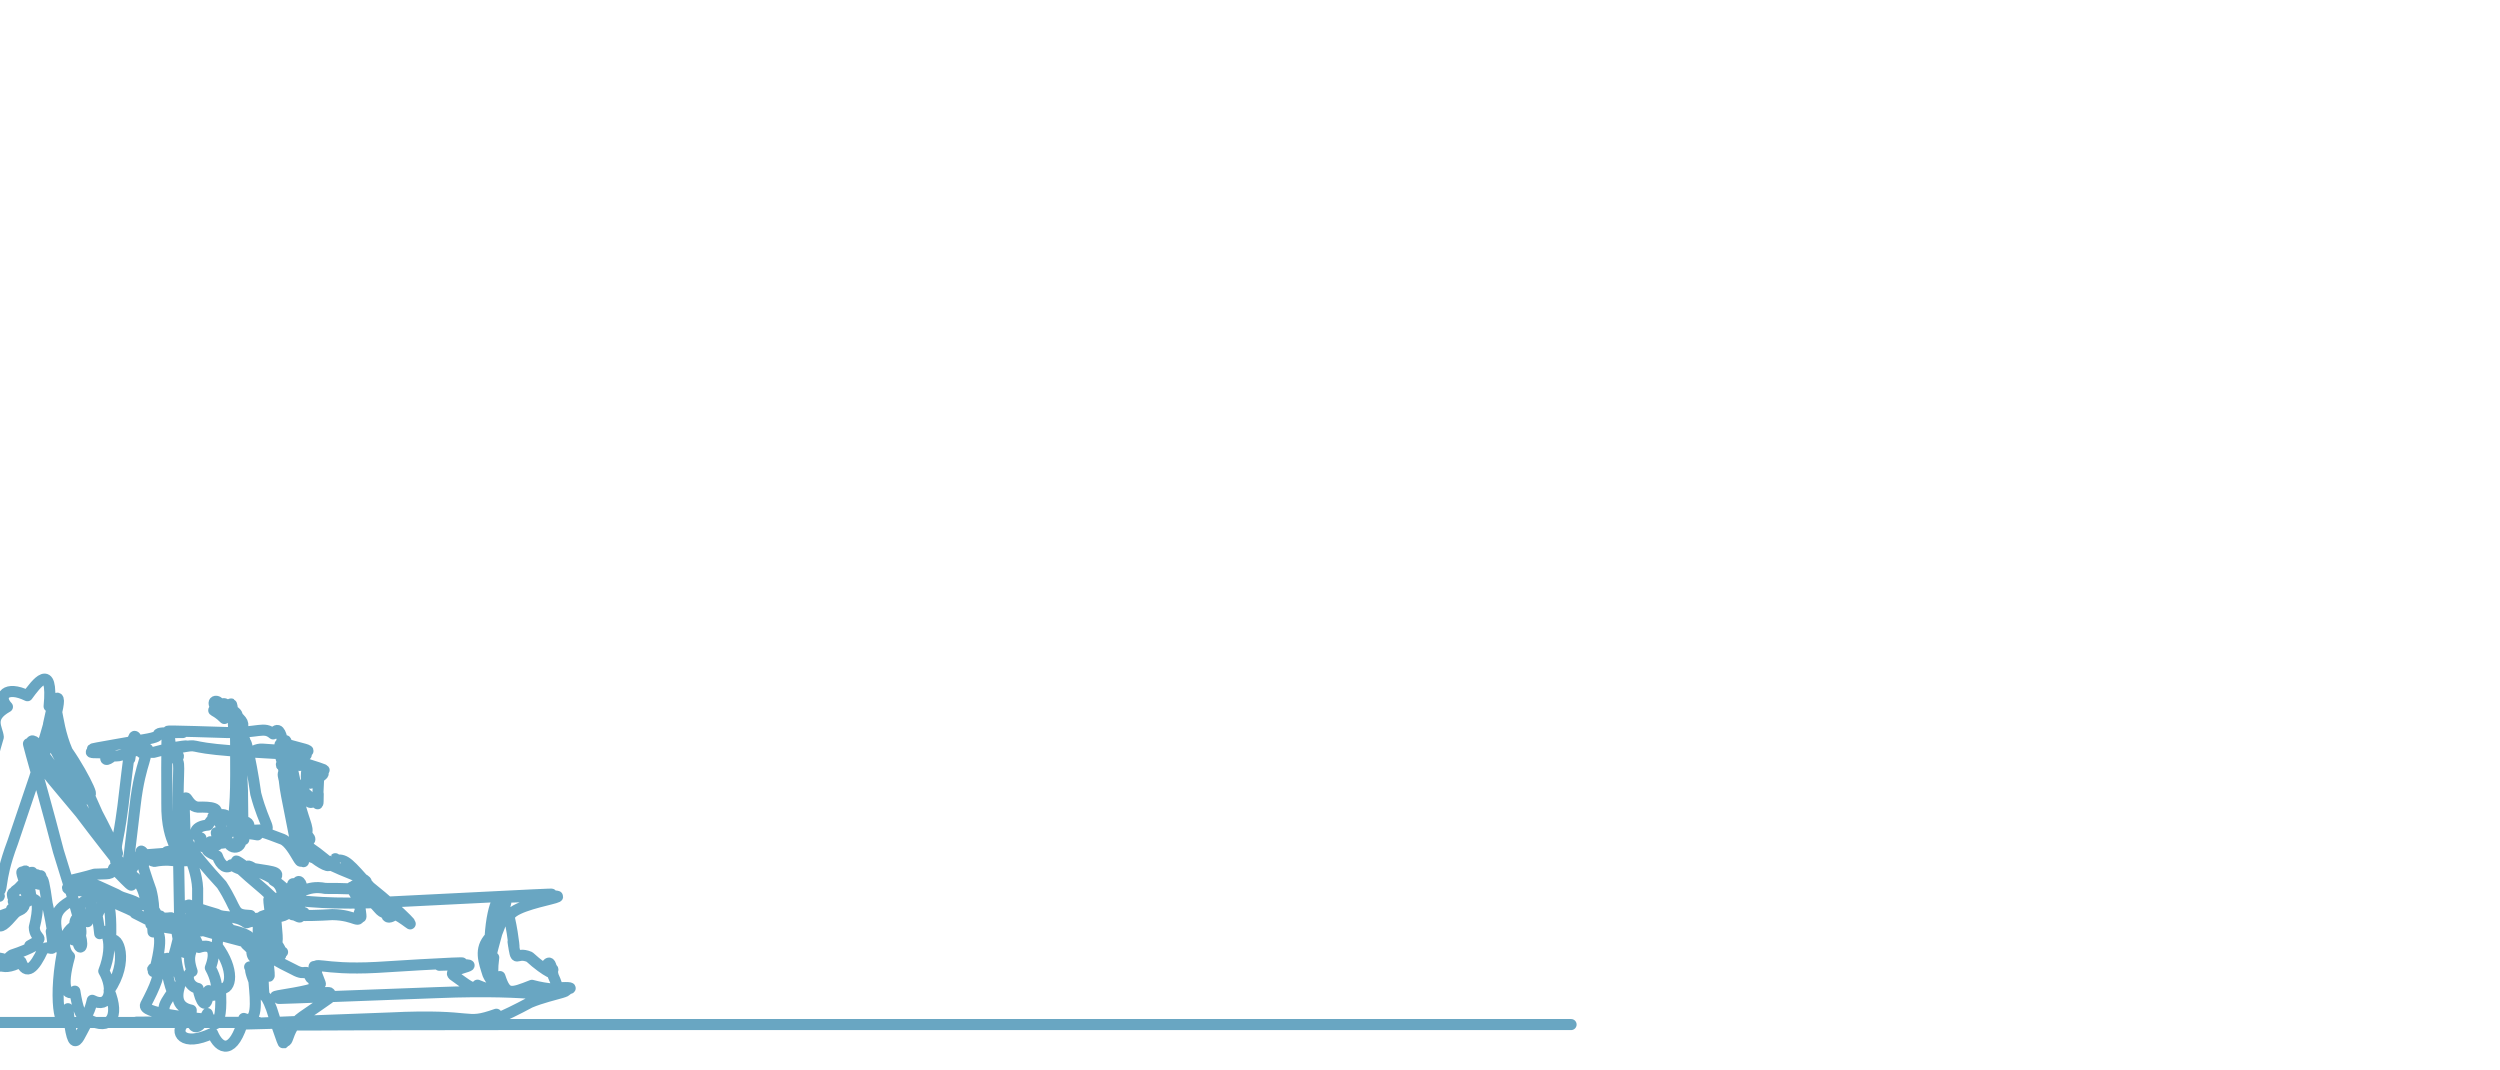
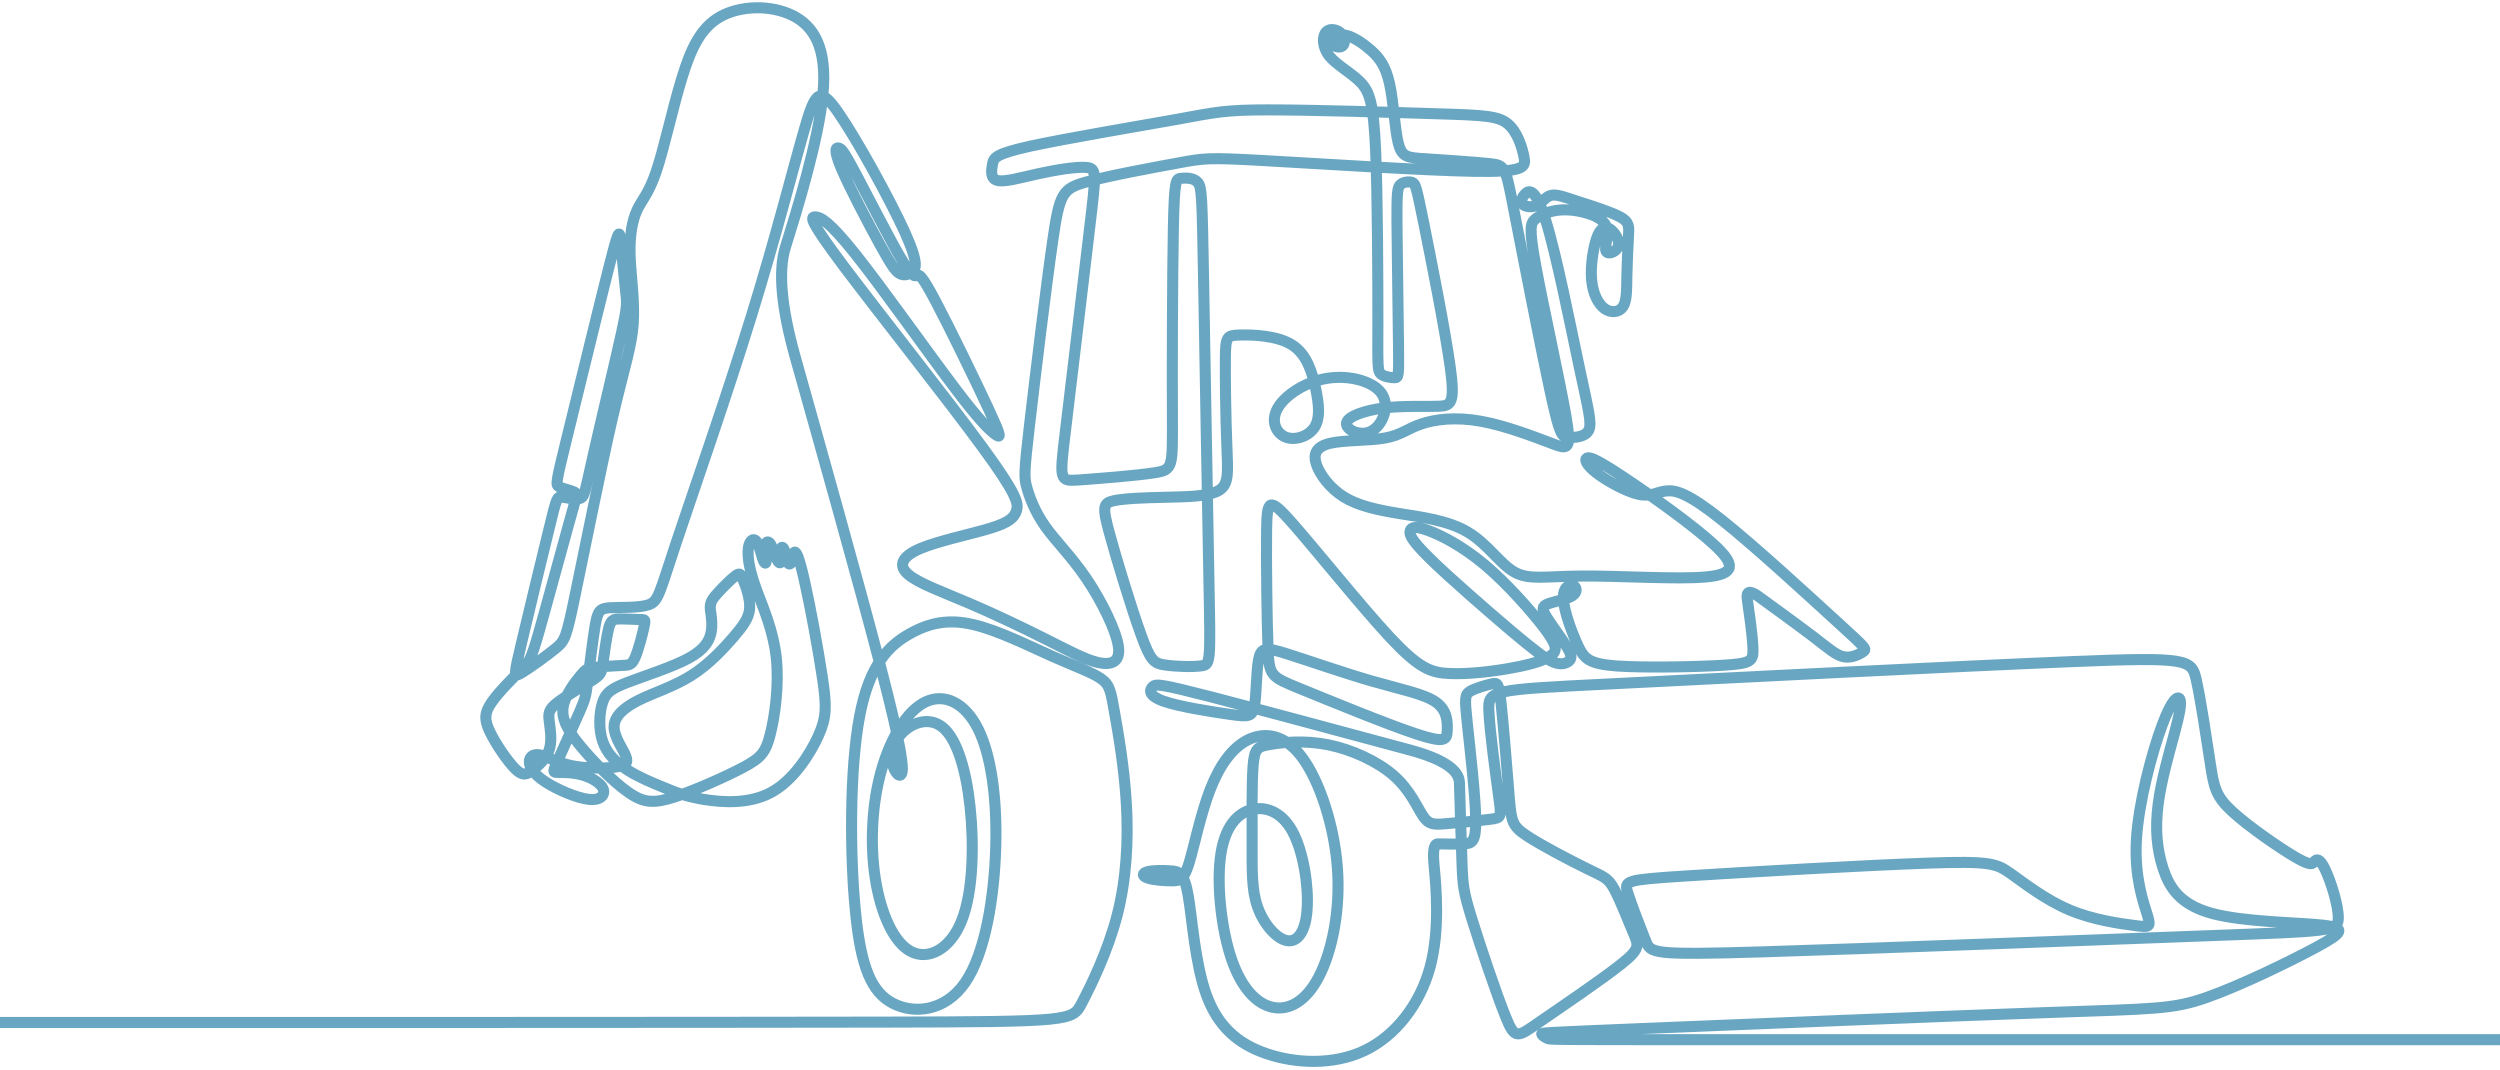
<svg xmlns="http://www.w3.org/2000/svg" viewBox="0 0 339 145" fill="none">
-   <path stroke="#69A6C2" stroke-width="150" stroke-linecap="round" stroke-linejoin="round" transform="scale(.01)" d=" m-692 13865 c5065 0 5067 0 2542-5 c2542-5 18-11 124-236 c124-236 227-460 129-491 c128-493 28-525-28-496 -28-498-84-470-49-280 -50-280-11-91-122-85 -122-86-231-81-320-142 -320-143-407-205-335-77 -334-78-259 53-269 152 -267 151-275 251-135 716 -136 715 4 1177 76 757 c74 757 145 333 285 150 c285 150 424-33 274-396 c273-395 122-761 20-674 c20-672-83-589-179-355 -180-356-277-122-251 117 -250 119-224 361-127 450 -127 450-28 541 72 470 c73 470 173 399 236 124 c235 125 301-150 156-396 c155-394 12-640-55-507 -54-508-122-378-165-163 -165-163-211 49-140 106 -140 105-73 160 8 144 c9 143 89 125 34-64 c33-64-21-257-297-1141 -297-1143-572-2028-285-1014 -190-676-45-498 100-321 c150-481 300-965 59-630 c60-630-183-296-294-144 -293-143-407 10-271 150 -270 150-135 288-124 411 -125 410-114 535-104 306 -104 307-92 79-65 140 -64 140-38 200 8 273 c9 274 56 350-23 311 -23 312-99 274-162 695 -160 696-222 1116-121 577 -120 579-17 39-123 103 -124 102-229 165-112 67 -112 68 5-30 97-410 c97-411 191-791 99-402 c98-403 5-11 64 8 c63 8 122 28 62-19 c63-20 3-70 101-443 c100-444 196-817 93-419 c92-417-11-17-20-173 -20-173-28-328-18-166 -18-167-9-5-143 567 -143 567-277 1140-144 585 -143 585-7 32 50 26 c51 26 109 22 46 23 c46 23-15 26-105 378 -106 377-196 731-107 374 -108 374-18 17-107 105 -107 106-196 193-101 145 -100 143-4 96 80 165 c79 165 160 234 105 104 c106 103 51-29 79-61 c79-61 106-93 39-123 c40-124-27-153-13-104 -13-104 0-54 117-93 c117-92 234-134 122-77 c122-79 10-23 18-126 c18-125 28-226 30-120 c30-121 33-14 80-2 c81-2 129 9 71 1 c71 0 11-6-23 100 -21 102-55 213-46 106 -46 105-36-1-104 4 -104 5-168 10-96 12 -96 11-21 15-74 89 -74 89-127 167-28 156 -28 157 71 147 176 217 c176 216 282 287 210 145 c209 145 137 4 277-89 c275-89 414-185 241-127 c239-128 66-73 62-249 c63-247 58-424-40-368 -39-366-139-311-84-228 -84-229-30-147-5-104 -6-103 18-61 25-29 c23-29 29 1 25 32 c23 31 18 61 17 56 c16 56 14 50 14 24 c15 24 15-2-2-46 -1-46-20-90 7-56 c6-56 31-21 32 43 c29 43 29 105 28 60 c28 57 26 12 7-36 c6-35-15-81 5-43 c5-41 25-3 18 48 c18 46 13 97 20 33 c20 35 25-30 13-45 c13-44 2-63 19 0 c20 0 37 61 75 335 c76 335 112 606 56 380 c56 379-1 150-114 250 -114 251-226 350-296 161 -297 162-368-25-252-41 -252-42-139-57-155-65 -156-64-175-71-152-97 -153-97-130-124-58-171 -58-170 13-218 43-135 c43-135 73-55 227-87 c228-87 381-121 219-120 c219-120 58-119 23-102 c21-103-13-87-8-64 -10-65-5-42 12-40 c11-41 26-38 68-74 c68-73 105-107 60-43 c59-43 11 20 35 89 c35 87 57 157-8 130 -8 131-74 102-137 160 -137 158-198 214-237 149 -236 150-275 84-201 100 -202 101-130 117-3 140 -3 139 122 161 39 99 c40 99-43 35-149 18 -148 18-254 0-191-41 -191-41-129-81-92-20 -93-20-56 40-1 69 -2 69 53 96 161 107 c162 107 272 117 165 17 c165 16 57-86-34-77 -35-78-125-74-129-34 -128-35-132 3-68-1 -66 0 0-7 73-161 c72-164 147-320 76-176 c76-175 6-31 25-198 c25-198 43-366 34-199 c35-198 28-31 138-9 c141-8 252 13 132-46 c132-46 11-107 231-693 c231-692 448-1278 340-1103 c340-1101 232-927 147-504 c145-505 59-84 254 366 c254 366 448 815 200 440 c199 440-51 64-54 40 -55 38-59 11-54-33 -56-33-53-79-157-283 -156-284-258-491-108-257 -109-259 39-27 40 14 c40 13 37 51 162 305 c162 305 283 557 157 266 c156 265 32-25 29-11 c30-12 30 0 193 365 c193 364 354 729 173 372 c173 373-8 18-71-49 -71-50-132-115-367-488 -368-487-605-857-361-453 -361-454-117-48-66-1 -66 0-15 44 462 617 c463 617 941 1185 478 653 c479 653 16 118-28 94 -28 94-69 68-258 79 -257 79-443 91-249 105 -249 106-56 122 137 120 c137 121 328 118 357 152 c358 152 386 186 305 153 c307 155 227 122 177 40 c178 38 127-46-35-220 -35-221-196-394-203-300 -204-300-211-204-142-201 -142-201-72-197-36-132 -37-131 0-70 74-639 c75-642 146-1213 93-641 c92-642 38-71 323-89 c323-90 610-111 332-61 c333-61 54-11 734 41 c733 41 1412 92 710 14 c711 13 13-68-26-137 -27-137-64-207-129-107 -128-108-193-10-630-19 -631-20-1070-33-594 0 -593 0-117 31-536 98 -536 95-956 162-487 105 -484 107-15 52-17 84 -16 82-17 114 96 26 c96 27 211-61 245-55 c246-54 283-46 136 14 c135 15-12 76-85 717 -86 717-160 1359-83 683 -82 682-2 5 258-16 c257-19 519-39 256-40 c255-39-10-38-1-660 -4-661 4-1282 13-647 c13-648 23-11 66-7 c66-6 107-4 56 66 c56 66 2 134 20 1086 c20 1087 34 2041 20 1040 c20 1040 1 43-118 17 -119 18-241-7-145-23 -145-21-48-38-127-351 -127-351-204-667-97-357 -98-358 12-51 143-32 c144-31 275-10 287-6 c287-7 297-2 140-85 c138-84-20-169-13-357 -15-358-8-549 3-284 c4-283 15-18 174-4 c175-5 333 10 203 129 c203 128 72 249 46 218 c45 218 18 184-81 122 -80 122-182 60-128-51 -129-52-77-163 97-175 c97-174 274-185 301-48 c302-48 328 88 112 171 c112 172-103 255-152 79 -152 78-201-99 17-91 c16-90 234-81 264-33 c264-31 293 16 173-7 c175-6 55-31-68-495 -68-495-191-959-100-498 -101-498-12-38-42-15 -43-15-76 7-41 36 -42 38-9 68 3 437 c3 437 15 802 3 411 c5 411-5 14-51 2 -49 0-94-12-46-39 -45-40 3-67 2-591 c0-590-3-1116-28-635 -28-634-53-155-125-129 -126-129-198-103-99-124 -97-124 2-143 54-58 c53-58 104 28 51 55 c51 54-2 81-36 30 -36 29-69-19-30-28 -30-28 12-35 34-30 c37-29 61-27 90 28 c93 27 122 80 105 94 c106 96 90 109 53 244 c55 244 16 376 48 189 c48 190 76 5 247 15 c247 16 416 28 209 22 c209 23 2 16 117 610 c119 610 234 1204 132 611 c132 612 29 20 86 5 c87 6 144-8 48-94 c46-94-50-179-122-574 -122-574-192-969-144-459 -142-458-92 54-49 55 -50 54-7 56 40 32 c40 31 85 5 66-36 c65-35 44-76 73-18 c72-18 104 38 183 61 c185 59 264 83 128 69 c129 71-7 57-8 141 -8 138-10 219-4 183 -3 183 3 145-52 80 -53 79-107 11-89-62 -89-65-71-138-17-190 -16-189 38-238 47-137 c48-135 60-33 66 41 c67 40 75 114-22 79 -21 79-119 46-26-53 -27-52 64-152-26-107 -26-107-117-61-131-38 -130-38-143-17-126 17 -125 16-104 48-67 53 -66 53-27 59 98 528 c97 527 222 998 86 489 c86 492-51-17-226-86 -226-85-401-157-338-59 -339-61-277 36-186 63 -187 62-90 91-217 38 -215 39-342-13-189 46 -190 46-39 101 47 140 c48 140 134 180 189 119 c190 117 246 56 306 51 c307 49 366 45 267 160 c269 160 168 273 199 111 c198 109 228-56 503-2 c501-3 778 51 391-36 c392-38 7-126-292-270 -290-270-589-416-348-231 -348-231-107-46-41 15 -43 15 23 74 142 111 c142 110 260 145 172 38 c171 38 81-73 127-11 c127-13 171 46 454 363 c455 362 737 680 377 344 c378 346 18 14-46 34 -46 35-111 58-105-19 -106-18-97-89-221-170 -223-169-346-251-171-124 -116-83-50 12 16 109 c23 163 48 325 6 178 c7 178-33 28-366 24 -366 23-701 14-382-26 -383-28-64-69-84-178 -84-178-104-287-10-163 -10-164 86-41 52 15 c51 16 19 75-76 49 -78 50-170 28-85 33 -84 33 0 39 72 114 c71 114 142 186 66 112 c64 112-11 36-38 32 -38 29-66 25-106-44 -105-43-145-111-327-275 -324-275-505-439-264-259 -264-259-21-75 17-47 c16-46 56-16 172 62 c171 63 285 142 309 259 c308 259 329 375 172 226 c170 226 11 74-84 66 -82 66-177 56-260 48 -262 50-348 41-254-12 -254-10-161-62-390-417 -390-418-619-773-319-362 -320-363-20 49-7 414 -5 414 9 778 15 393 c14 392 20 6 401 164 c400 163 780 321 398 131 c397 132 13-60 7-112 c6-112 0-167-158-112 -158-113-317-60-399-115 -399-116-483-169-274-86 -275-86-66 0-33 158 -33 159 4 315-28 158 -27 157-56-2-250-35 -251-36-445-69-210-76 -209-76 26-79 43-40 c43-39 58 0 694 179 c694 180 1330 360 667 179 c444 120 224 148 4 176 c8 264 15 529 12 303 c11 304 9 79 113 366 c114 366 219 653 126 311 c125 310 33-31 293-205 c296-204 557-376 264-211 c263-209-29-45-70-165 -69-165-112-285-81-150 -82-148-51-12-226-110 -224-109-398-208-202-133 -203-134-8-63-28-333 -28-334-47-607-33-303 -31-304-18 0-81 18 -81 20-142 38-72 45 -71 44 0 53 36 341 c37 342 72 629 5 322 c5 321-61 10-110 5 -111 5-158-3-79-2 -53 0-17 97 19 195 c28 292 54 585-137 505 -138 504-330 427-424 200 -422 199-514-26-391-134 -391-133-270-241-153-424 -154-425-38-609-54-311 -54-312-75-16-105-7 -107-8-142 0-71 20 -71 19-3 40 77 26 c78 27 156 13 104-2 c104 0 51-16 70-226 c69-226 87-434 130-336 c131-336 171-236 219-106 c221-103 267 28 236 316 c236 317 201 603 43 579 c43 579-117 554-175 339 -175 340-234 125-219-46 -219-45-205-216-135-394 -134-394-64-573 45-389 c44-390 153-202 195-68 c195-66 235 69 154 276 c153 275 73 483-24 310 -21 310-115 138-142-29 -142-30-171-196-81-232 -81-233 8-265 0-362 c0-361-6-453 19-237 c19-239 42-23 170-28 c170-29 295-31 322 64 c321 65 350 160 221 196 c222 196 94 234 79 117 c79 117 63 0 175-15 c175-14 285-28 143-19 c144-18 0-8-40-290 -39-290-80-574-13-287 -15-287 51 0 1582-79 c1582-79 3115-160 1582-64 c1583-65 50 32 62 278 c63 279 77 528 50 324 c49 325 23 122 223 206 c223 206 423 292 218 127 c218 125 9-39 27-31 c26-30 43-22 76 160 c76 160 109 340-7 170 -8 169-124 0-1569 58 -1570 58-3017 117-1514 46 -1513 46-10-26-68-172 -67-171-124-317-51-163 -51-163 23-10 818-53 c817-52 1615-93 847-29 c849-30 82 36 188 132 c187 132 288 228 330 138 c328 138 368 48 194 25 c195 25 20 0-53-172 -53-171-124-343 30-506 c30-508 181-671 134-363 c133-361 84-51 27 51 c26 51-30 152-70 262 -70 262-109 373-42 328 -42 326 25 282 84 258 c84 257 142 234 434 119 c433 118 726 5 338 36 c338 37-51 66-363 196 -363 196-674 328-457 160 -457 160-239-8-1451 51 -1452 51-2666 109-1354 56 -1353 56-40 2 0 16 c0 17 42 29 39 17 c41 15 40 0 2903 0 h14436 " />
+   <path stroke="#69A6C2" stroke-width="150" stroke-linecap="round" stroke-linejoin="round" transform="scale(.01)" d=" m-692 13865 c5065 0 10132 0 12674-5 c2542-5 2560-16 2684-252 c124-236 351-696 480-1187 c128-493 156-1018 128-1514 -28-498-112-968-161-1248 -50-280-61-371-183-456 -122-86-353-167-673-309 -320-143-727-348-1062-425 -334-78-593-25-862 127 -267 151-542 402-677 1118 -136 715-132 1892-56 2649 c74 757 219 1090 504 1240 c285 150 709 117 983-279 c273-395 395-1156 415-1830 c20-672-63-1261-242-1616 -180-356-457-478-708-361 -250 119-474 480-601 930 -127 450-155 991-83 1461 c73 470 246 869 482 993 c235 125 536-25 692-421 c155-394 167-1034 112-1541 -54-508-176-886-341-1049 -165-163-376-114-516-8 -140 105-213 265-205 409 c9 143 98 268 132 204 c33-64 12-321-285-1462 -297-1143-869-3171-1154-4185 -190-676-235-1174-135-1495 c150-481 450-1446 509-2076 c60-630-123-926-417-1070 -293-143-700-133-971 17 -270 150-405 438-529 849 -125 410-239 945-343 1251 -104 307-196 386-261 526 -64 140-102 340-94 613 c9 274 65 624 42 935 -23 312-122 586-284 1281 -160 696-382 1812-503 2389 -120 579-137 618-260 721 -124 102-353 267-465 334 -112 68-107 38-10-372 c97-411 288-1202 387-1604 c98-403 103-414 167-406 c63 8 185 36 247 17 c63-20 66-90 167-533 c100-444 296-1261 389-1680 c92-417 81-434 61-607 -20-173-48-501-66-667 -18-167-27-172-170 395 -143 567-420 1707-564 2292 -143 585-150 617-100 643 c51 26 160 48 206 71 c46 23 31 49-74 427 -106 377-302 1108-409 1482 -108 374-126 391-233 496 -107 106-303 299-404 444 -100 143-104 239-24 404 c79 165 239 399 344 503 c106 103 157 74 236 13 c79-61 185-154 224-277 c40-124 13-277 0-381 -13-104-13-158 104-251 c117-92 351-226 473-303 c122-79 132-102 150-228 c18-125 46-351 76-471 c30-121 63-135 143-137 c81-2 210 7 281 8 c71 0 82-6 59 94 -21 102-76 315-122 421 -46 105-82 104-186 108 -104 5-272 15-368 27 -96 11-117 26-191 115 -74 89-201 256-229 412 -28 157 43 304 219 521 c176 216 458 503 668 648 c209 145 346 149 623 60 c275-89 689-274 930-401 c239-128 305-201 367-450 c63-247 121-671 81-1039 -39-366-178-677-262-905 -84-229-114-376-119-480 -6-103 12-164 37-193 c23-29 52-28 77 4 c23 31 41 92 58 148 c16 56 30 106 44 130 c15 24 30 22 28-24 -1-46-21-136-14-192 c6-56 37-77 69-34 c29 43 58 148 86 208 c28 57 54 69 61 33 c6-35-9-116-4-159 c5-41 30-44 48 4 c18 46 31 143 51 176 c20 35 45 5 58-40 c13-44 15-107 34-107 c20 0 57 61 132 396 c76 335 188 941 244 1321 c56 379 55 529-59 779 -114 251-340 601-636 762 -297 162-665 137-917 96 -252-42-391-99-546-164 -156-64-331-135-483-232 -153-97-283-221-341-392 -58-170-45-388-2-523 c43-135 116-190 343-277 c228-87 609-208 828-328 c219-120 277-239 300-341 c21-103 8-190 0-254 -10-65-15-107-3-147 c11-41 37-79 105-153 c68-73 173-180 233-223 c59-43 70-23 105 66 c35 87 92 244 84 374 -8 131-82 233-219 393 -137 158-335 372-572 521 -236 150-511 234-712 334 -202 101-332 218-335 358 -3 139 119 300 158 399 c40 99-3 134-152 152 -148 18-402 18-593-23 -191-41-320-122-412-142 -93-20-149 20-150 89 -2 69 51 165 212 272 c162 107 434 224 599 241 c165 16 222-70 188-147 -35-78-160-152-289-186 -128-35-260-32-328-33 -66 0-66-7 7-168 c72-164 219-484 295-660 c76-175 82-206 107-404 c25-198 68-564 102-763 c35-198 63-229 201-238 c141-8 393 5 525-41 c132-46 143-153 374-846 c231-692 679-1970 1019-3073 c340-1101 572-2028 719-2532 c145-505 204-589 458-223 c254 366 702 1181 902 1621 c199 440 148 504 94 544 -55 38-114 49-168 16 -56-33-109-112-266-395 -156-284-414-775-522-1032 -109-259-70-286-30-272 c40 13 77 64 239 369 c162 305 445 862 602 1128 c156 265 188 240 217 229 c30-12 60-12 253 353 c193 364 547 1093 720 1465 c173 373 165 391 94 342 -71-50-203-165-570-653 -368-487-973-1344-1334-1797 -361-454-478-502-544-503 -66 0-81 44 381 661 c463 617 1404 1802 1882 2455 c479 653 495 771 467 865 -28 94-97 162-355 241 -257 79-700 170-949 275 -249 106-305 228-168 348 c137 121 465 239 822 391 c358 152 744 338 1049 491 c307 155 534 277 711 317 c178 38 305-8 270-228 -35-221-231-615-434-915 -204-300-415-504-557-705 -142-201-214-398-250-530 -37-131-37-201 37-840 c75-642 221-1855 314-2496 c92-642 130-713 453-802 c323-90 933-201 1265-262 c333-61 387-72 1121-31 c733 41 2145 133 2855 147 c711 13 724-55 698-192 -27-137-91-344-220-451 -128-108-321-118-951-137 -631-20-1701-53-2295-53 -593 0-710 31-1246 129 -536 95-1492 257-1979 362 -484 107-499 159-516 243 -16 82-33 196 63 222 c96 27 307-34 552-89 c246-54 529-100 665-86 c135 15 123 91 38 808 -86 717-246 2076-329 2759 -82 682-84 687 174 671 c257-19 776-58 1032-98 c255-39 245-77 244-737 -4-661 0-1943 13-2590 c13-648 36-659 102-666 c66-6 173-10 229 56 c56 66 58 200 78 1286 c20 1087 54 3128 74 4168 c20 1040 21 1083-97 1100 -119 18-360 11-505-12 -145-21-193-59-320-410 -127-351-331-1018-428-1375 -98-358-86-409 57-441 c144-31 419-41 706-47 c287-7 584-9 724-94 c138-84 118-253 105-610 -15-358-23-907-20-1191 c4-283 19-301 193-305 c175-5 508 5 711 134 c203 128 275 377 321 595 c45 218 63 402-18 524 -80 122-262 182-390 131 -129-52-206-215-109-390 c97-174 371-359 672-407 c302-48 630 40 742 211 c112 172 9 427-143 506 -152 78-353-21-336-112 c16-90 250-171 514-204 c264-31 557-15 730-22 c175-6 230-37 162-532 -68-495-259-1454-359-1952 -101-498-113-536-155-551 -43-15-119-8-160 28 -42 38-51 106-48 543 c3 437 18 1239 21 1650 c5 411 0 425-51 427 -49 0-143-12-189-51 -45-40-42-107-40-698 c0-590-3-1706-31-2341 -28-634-81-789-206-918 -126-129-324-232-423-356 -97-124-95-267-41-325 c53-58 157-30 208 25 c51 54 49 135 13 165 -36 29-105 10-135-18 -30-28-18-63 16-93 c37-29 98-56 188-28 c93 27 215 107 320 201 c106 96 196 205 249 449 c55 244 71 620 119 809 c48 190 124 195 371 210 c247 16 663 44 872 66 c209 23 211 39 328 649 c119 610 353 1814 485 2425 c132 612 161 632 247 637 c87 6 231-2 279-96 c46-94-4-273-126-847 -122-574-314-1543-458-2002 -142-458-234-404-283-349 -50 54-57 110-17 142 c40 31 125 36 191 0 c65-35 109-111 182-129 c72-18 176 20 359 81 c185 59 449 142 577 211 c129 71 122 128 114 269 -8 138-18 357-22 540 -3 183 0 328-52 408 -53 79-160 90-249 28 -89-65-160-203-177-393 -16-189 22-427 69-564 c48-135 108-168 174-127 c67 40 142 154 120 233 -21 79-140 125-166 72 -27-52 37-204 11-311 -26-107-143-168-274-206 -130-38-273-55-399-38 -125 16-229 64-296 117 -66 53-93 112 5 640 c97 527 319 1525 405 2014 c86 492 35 475-191 389 -226-85-627-242-965-301 -339-61-616-25-802 38 -187 62-277 153-494 191 -215 39-557 26-746 72 -190 46-229 147-182 287 c48 140 182 320 371 439 c190 117 436 173 742 224 c307 49 673 94 940 254 c269 160 437 433 636 544 c198 109 426 53 929 51 c501-3 1279 48 1670 12 c392-38 399-164 107-434 -290-270-879-686-1227-917 -348-231-455-277-496-262 -43 15-20 89 122 200 c142 110 402 255 574 293 c171 38 252-35 379-46 c127-13 298 33 752 396 c455 362 1192 1042 1569 1386 c378 346 396 360 350 394 -46 35-157 93-262 74 -106-18-203-107-424-277 -223-169-569-420-740-544 -116-83-166-71-150 38 c23 163 71 488 77 666 c7 178-26 206-392 230 -366 23-1067 37-1449 11 -383-28-447-97-531-275 -84-178-188-465-198-628 -10-164 76-205 128-190 c51 16 70 91-6 140 -78 50-248 78-333 111 -84 33-84 72-12 186 c71 114 213 300 279 412 c64 112 53 148 15 180 -38 29-104 54-210 10 -105-43-250-154-577-429 -324-275-829-714-1093-973 -264-259-285-334-268-381 c16-46 72-62 244 0 c171 63 456 205 765 464 c308 259 637 634 809 860 c170 226 181 300 97 366 -82 66-259 122-519 170 -262 50-610 91-864 79 -254-10-415-72-805-489 -390-418-1009-1191-1328-1553 -320-363-340-314-347 100 -5 414 4 1192 19 1585 c14 392 34 398 435 562 c400 163 1180 484 1578 615 c397 132 410 72 417-40 c6-112 6-279-152-391 -158-113-475-173-874-288 -399-116-882-285-1156-371 -275-86-341-86-374 72 -33 159-29 474-57 632 -27 157-83 155-333 120 -251-36-696-105-906-181 -209-76-183-155-140-195 c43-39 101-39 795 140 c694 180 2024 540 2691 719 c444 120 668 268 672 444 c8 264 23 793 35 1096 c11 304 20 383 133 749 c114 366 333 1019 459 1330 c125 310 158 279 451 74 c296-204 853-580 1117-791 c263-209 234-254 164-419 -69-165-181-450-262-600 -82-148-133-160-359-270 -224-109-622-317-824-450 -203-134-211-197-239-530 -28-334-75-941-108-1244 -31-304-49-304-130-286 -81 20-223 58-295 103 -71 44-71 97-35 438 c37 342 109 971 114 1293 c5 321-56 331-166 336 -111 5-269 2-348 0 -53 0-70 97-51 292 c28 292 82 877-55 1382 -138 504-468 931-892 1131 -422 199-936 173-1327 39 -391-133-661-374-814-798 -154-425-192-1034-246-1345 -54-312-129-328-234-335 -107-8-249-8-320 12 -71 19-74 59 3 85 c78 27 234 40 338 38 c104 0 155-16 225-242 c69-226 156-660 286-996 c131-336 302-572 521-678 c221-103 488-75 724 241 c236 317 437 920 480 1499 c43 579-74 1133-249 1472 -175 340-409 465-628 419 -219-45-424-261-559-655 -134-394-198-967-153-1356 c44-390 197-592 392-660 c195-66 430 3 584 279 c153 275 226 758 202 1068 -21 310-136 448-278 419 -142-30-313-226-394-458 -81-233-73-498-73-860 c0-361-6-814 13-1051 c19-239 61-262 231-290 c170-29 465-60 787 4 c321 65 671 225 892 421 c222 196 316 430 395 547 c79 117 142 117 317 102 c175-14 460-42 603-61 c144-18 144-26 104-316 -39-290-119-864-132-1151 -15-287 36-287 1618-366 c1582-79 4697-239 6279-303 c1583-65 1633-33 1695 245 c63 279 140 807 190 1131 c49 325 72 447 295 653 c223 206 646 498 864 625 c218 125 227 86 254 55 c26-30 69-52 145 108 c76 160 185 500 178 670 -8 169-132 169-1701 227 -1570 58-4587 175-6101 221 -1513 46-1523 20-1591-152 -67-171-191-488-242-651 -51-163-28-173 790-226 c817-52 2432-145 3279-174 c849-30 931 6 1119 138 c187 132 475 360 805 498 c328 138 696 186 890 211 c195 25 215 25 162-147 -53-171-177-514-147-1020 c30-508 211-1179 345-1542 c133-361 217-412 244-361 c26 51-4 203-74 465 -70 262-179 635-221 963 -42 326-17 608 67 866 c84 257 226 491 660 610 c433 118 1159 123 1497 159 c338 37 287 103-76 299 -363 196-1037 524-1494 684 -457 160-696 152-2147 203 -1452 51-4118 160-5472 216 -1353 56-1393 58-1393 74 c0 17 42 46 81 63 c41 15 81 15 2984 15 h14436 " />
</svg>
